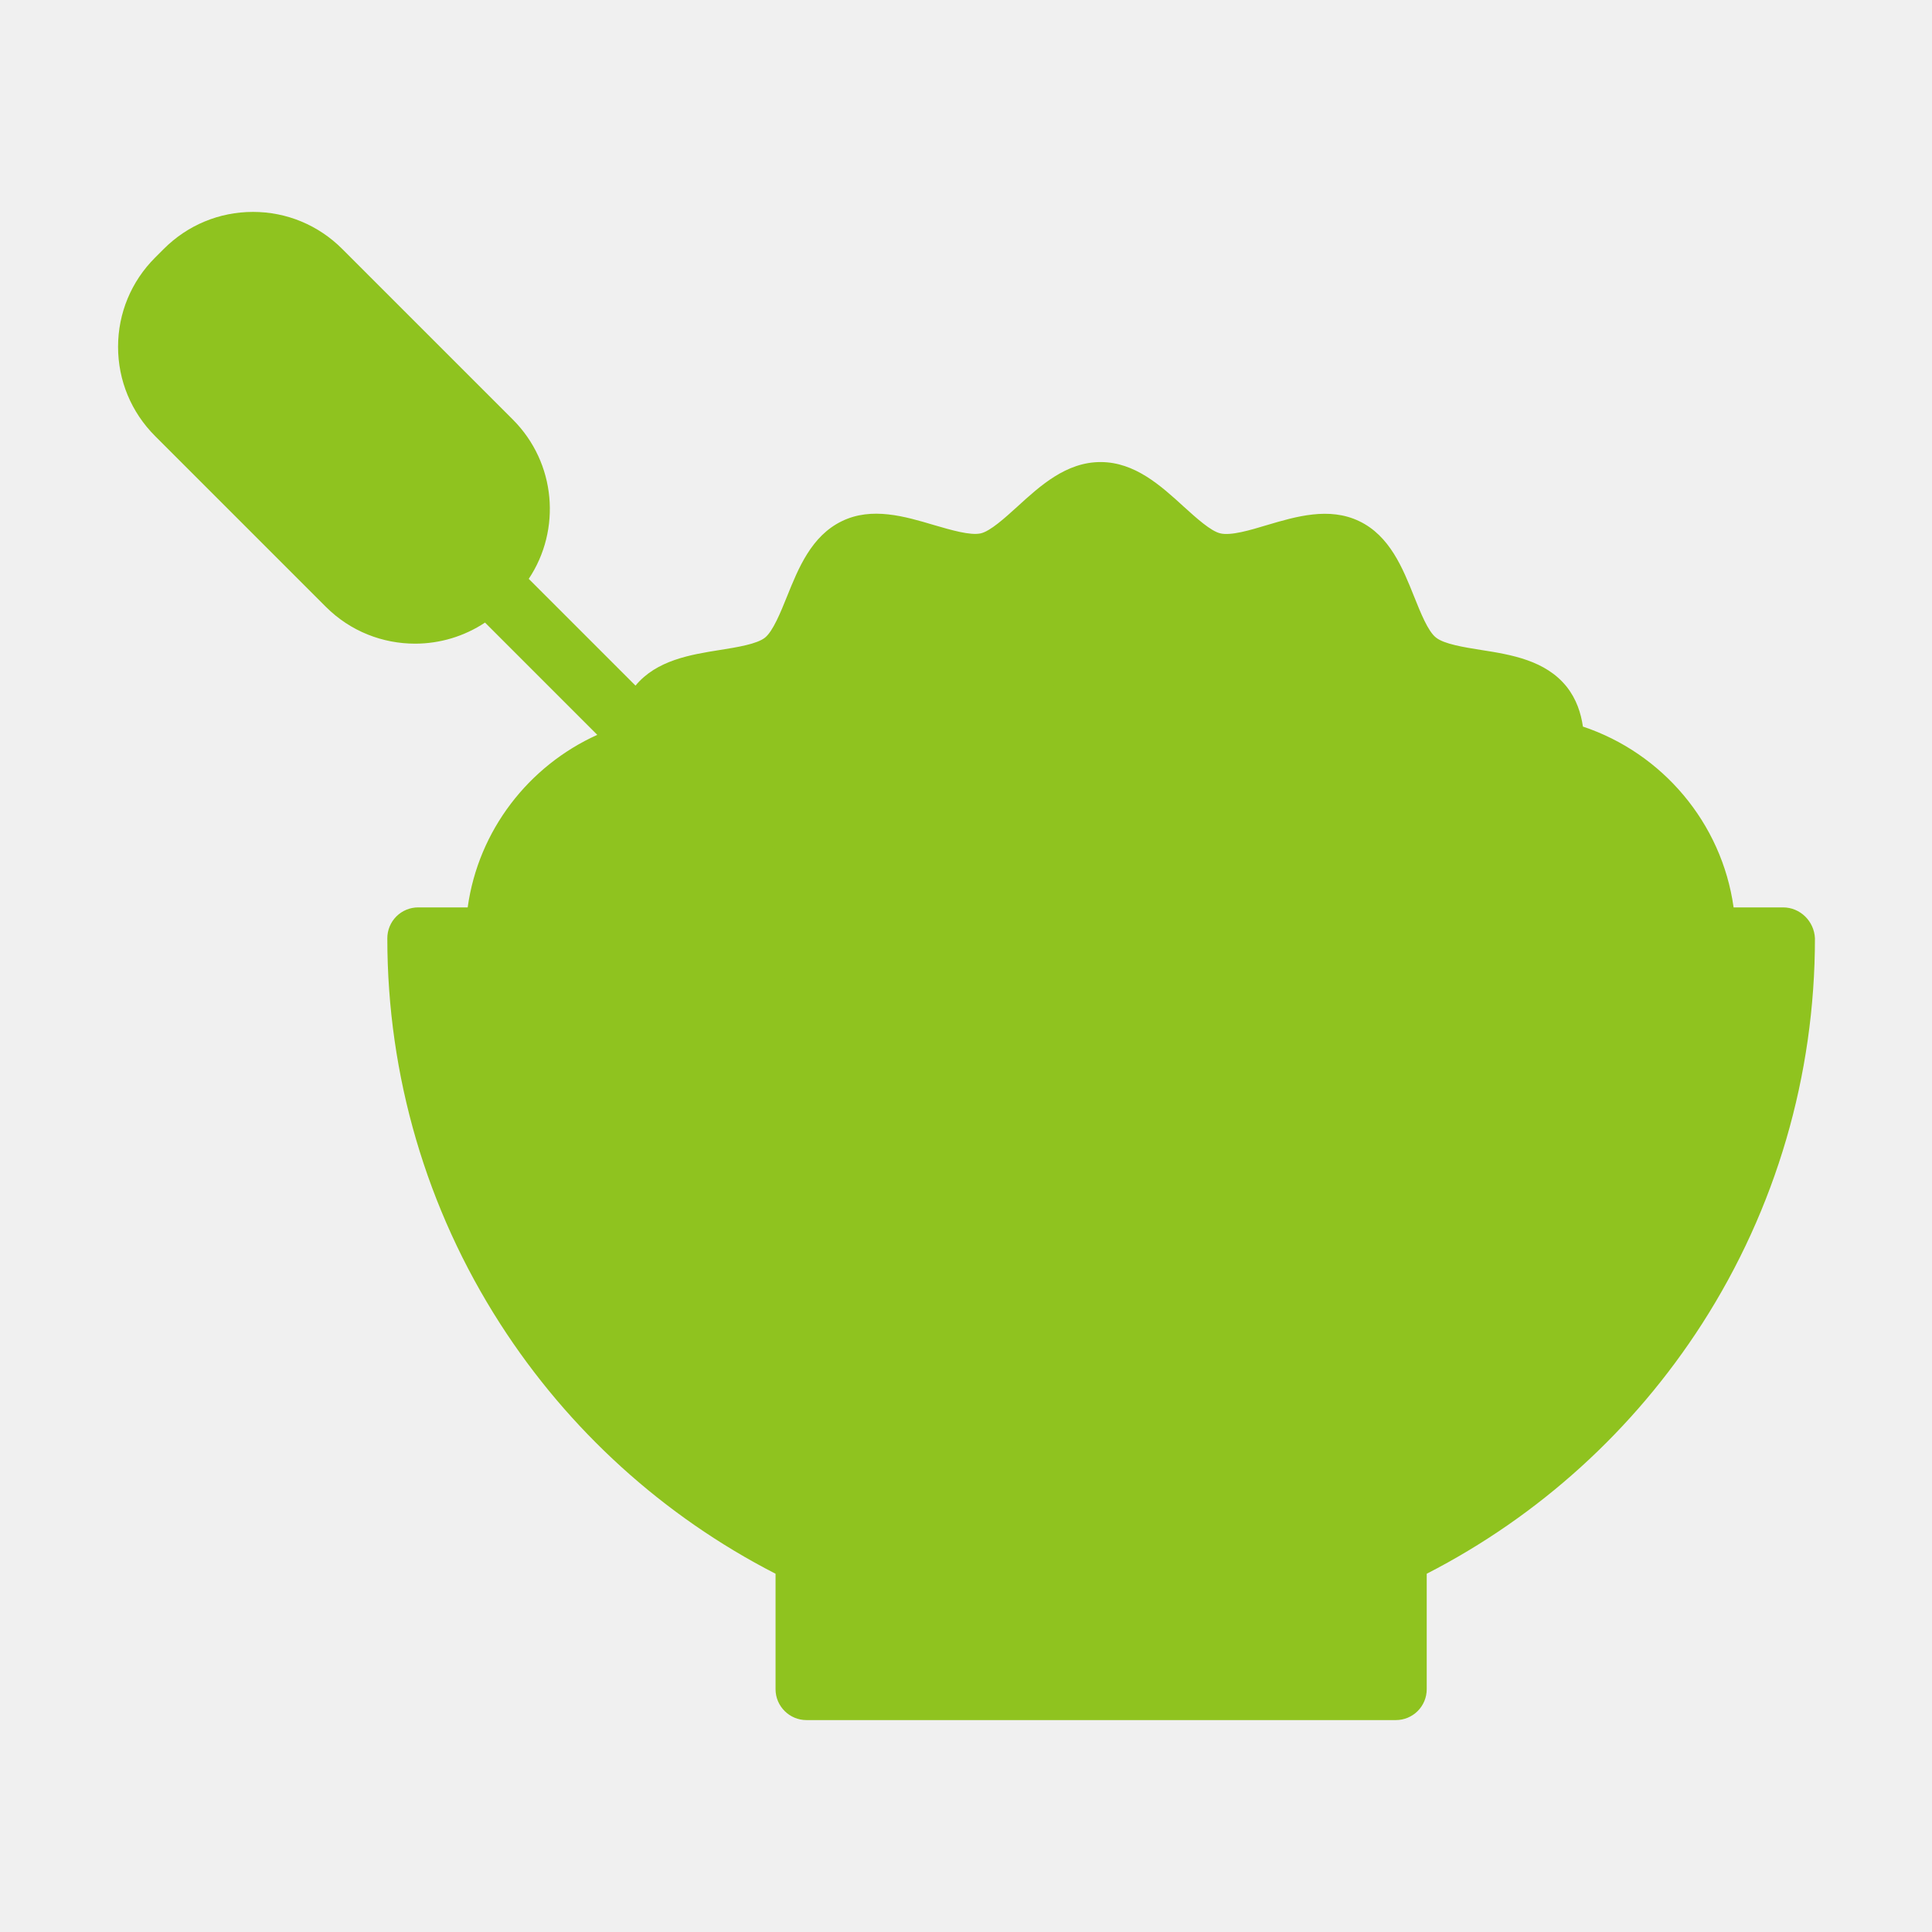
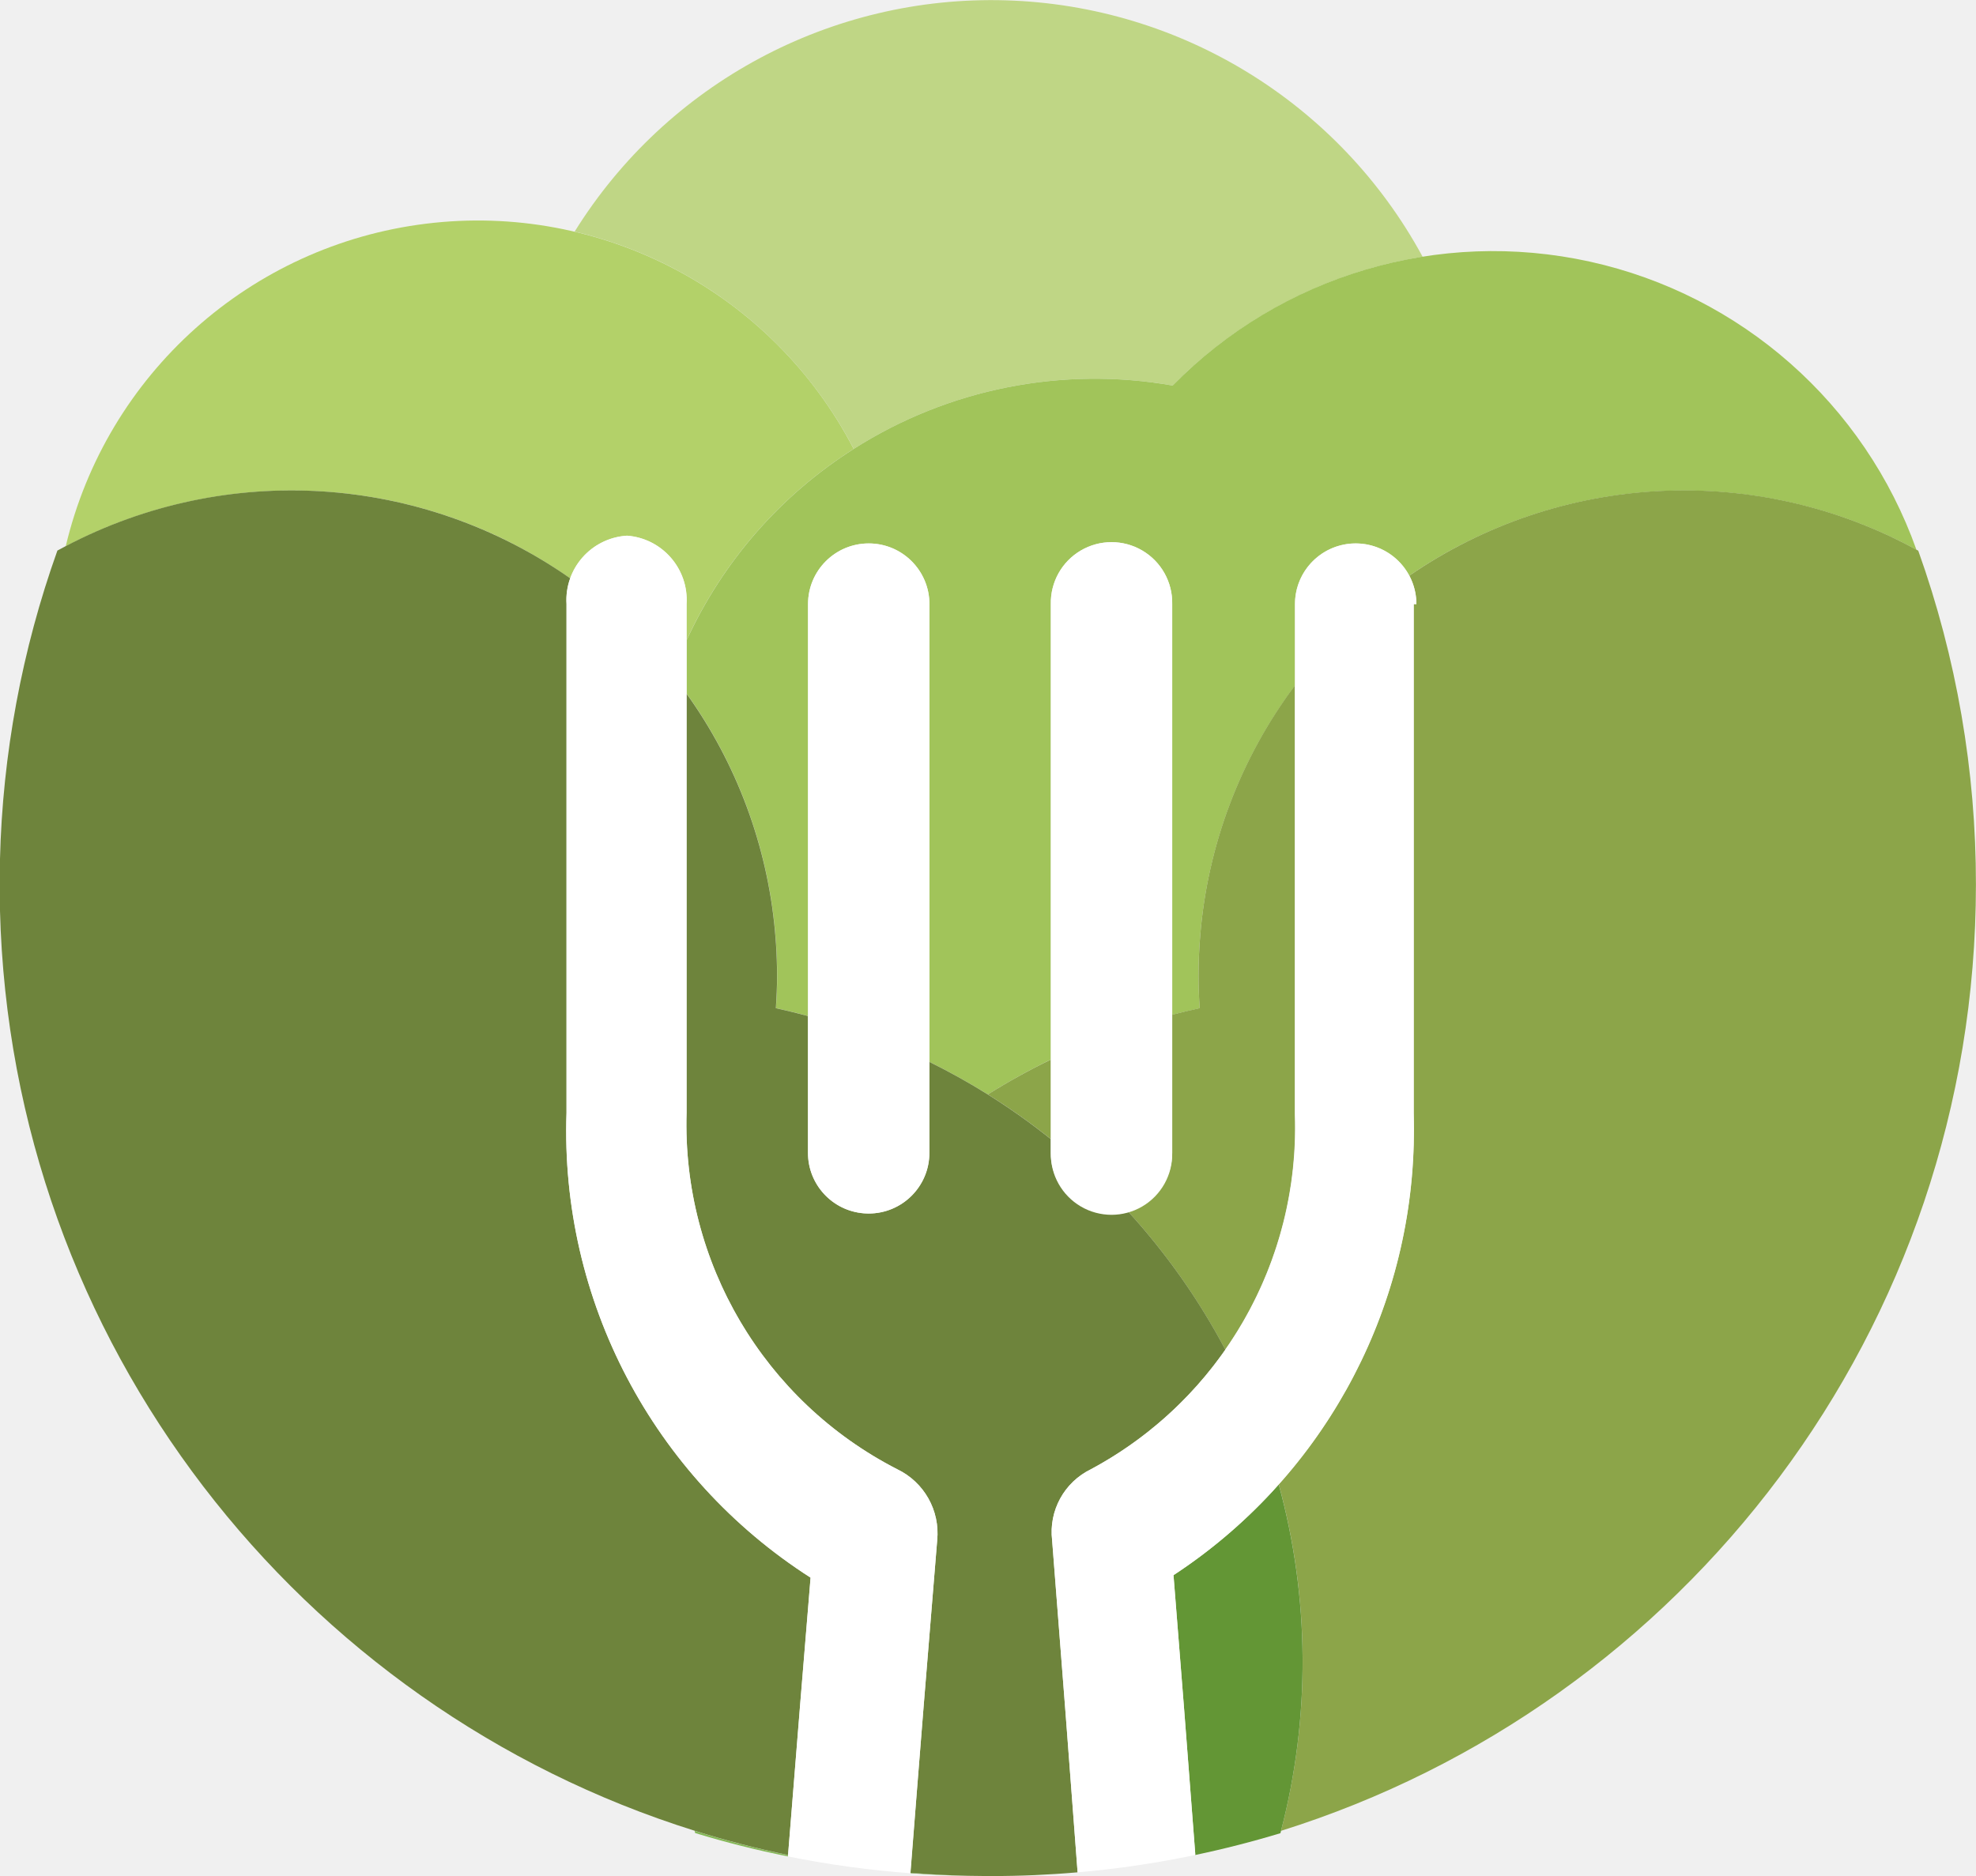
- <svg xmlns="http://www.w3.org/2000/svg" t="1614119252464" class="icon" viewBox="0 0 1024 1024" version="1.1" p-id="4582" width="200" height="200">
-   <defs>
-     <style type="text/css" />
-   </defs>
-   <path d="M426.923 823.886H739.279v71.408H426.923z" fill="#8fc31f" p-id="4583" />
-   <path d="M426.923 823.886h85.502v71.408h-85.502z" fill="#8fc31f" p-id="4584" />
-   <path d="M903.496 497.332h41.55c0 143.963-84.039 268.301-205.766 326.554h-312.357c-121.727-58.358-205.766-182.59-205.766-326.554h682.339z" fill="#8fc31f" p-id="4585" />
-   <path d="M415.231 497.332H221.261c0 143.963 84.039 268.301 205.767 326.554h193.97c-121.727-58.253-205.767-182.589-205.767-326.554z" fill="#8fc31f" p-id="4586" />
-   <path d="M817.473 374.144c4.802 6.055 5.951 14.407 5.951 23.593-6.994-1.461-14.303-2.297-21.715-2.297-38.209 0-71.512 20.984-88.946 52.094l-278.636-24.847c-8.456-7.83-18.165-14.198-28.918-18.896l345.659-53.138c16.598 13.362 53.242 6.89 66.605 23.489z" fill="#8fc31f" p-id="4587" />
-   <path d="M434.023 422.689L712.658 447.535c-8.247 14.72-13.049 31.736-13.049 49.798H466.595c0-29.441-12.528-56.062-32.572-74.644zM750.867 350.654L405.209 403.793c-12.423-5.429-26.099-8.352-40.506-8.352-6.055 0-11.902 0.522-17.644 1.566l-3.968-3.968c0.418-7.307 1.879-13.885 5.846-18.896 13.258-16.599 50.007-10.126 66.606-23.489 16.599-13.258 18.374-50.423 37.687-59.715 19-9.187 49.171 12.527 70.155 7.725 20.358-4.593 38.105-37.374 59.924-37.374 21.715 0 39.566 32.781 59.924 37.374 20.984 4.802 51.154-16.913 70.155-7.725 19.106 9.292 20.88 46.561 37.479 59.715z" fill="#8fc31f" p-id="4588" />
-   <path d="M434.023 422.689c20.045 18.582 32.572 45.204 32.572 74.644H262.706c0-48.858 34.346-89.677 80.177-99.594 1.358-0.313 2.714-0.522 4.072-0.835 5.742-1.044 11.693-1.566 17.644-1.566 14.407 0 28.083 3.028 40.506 8.352 10.752 4.801 20.566 11.17 28.918 18.999zM712.658 447.535c17.435-31.111 50.737-52.094 88.946-52.094 7.516 0 14.72 0.835 21.715 2.297 45.83 9.917 80.177 50.737 80.177 99.594H699.713c0-18.06 4.698-35.077 12.945-49.797z" fill="#8fc31f" p-id="4589" />
-   <path d="M259.888 234.043c19.731 19.731 19.731 51.572 0 71.303l-2.297 2.297-2.297 2.297c-19.731 19.731-51.572 19.731-71.303 0l-90.408-90.512c-19.731-19.731-19.731-51.572 0-71.303l4.593-4.698c19.731-19.731 51.572-19.731 71.303 0l90.408 90.617z" fill="#8fc31f" p-id="4590" />
-   <path d="M853.177 513.827a16.351 16.351 0 0 1-16.39-16.39c0-16.39-11.588-30.797-27.457-34.242-2.505-0.522-5.011-0.835-7.516-0.835a16.351 16.351 0 0 1-16.39-16.39c0-9.083 7.412-16.39 16.39-16.39 4.906 0 9.708 0.522 14.512 1.566 31.006 6.682 53.451 34.66 53.451 66.397-0.209 8.874-7.517 16.286-16.599 16.286zM413.665 513.827a16.351 16.351 0 0 1-16.39-16.39c0-16.39-11.588-30.797-27.457-34.242-2.505-0.522-5.011-0.835-7.516-0.835a16.351 16.351 0 0 1-16.39-16.39c0-9.083 7.412-16.39 16.39-16.39 4.906 0 9.708 0.522 14.512 1.566 31.006 6.682 53.451 34.66 53.451 66.397-0.209 8.874-7.516 16.286-16.599 16.286z" fill="#8fc31f" p-id="4591" />
-   <path d="M271.163 288.329c-2.505 6.16-6.16 12.006-11.171 17.017l-2.297 2.297-2.297 2.297c-19.731 19.731-51.572 19.731-71.303 0l-90.512-90.512c-19.731-19.731-19.731-51.572 0-71.303l4.593-4.698c5.011-5.011 10.857-8.77 17.017-11.171-7.203 18.165-3.445 39.566 11.171 54.286l90.512 90.512c14.72 14.72 36.122 18.478 54.286 11.275z" fill="#8fc31f" p-id="4592" />
-   <path d="M717.564 794.864c-6.16 0-12.006-3.445-14.825-9.292-3.968-8.143-0.418-17.956 7.725-21.923 49.484-23.698 91.451-60.759 121.205-107.007 12.111-18.896 22.132-39.149 29.649-60.237 3.028-8.561 12.423-13.049 20.984-10.022 8.561 3.028 13.049 12.423 10.022 20.984a327.233 327.233 0 0 1-32.885 67.023c-33.094 51.468-79.655 92.496-134.568 118.908-2.503 1.045-5.009 1.568-7.306 1.568z" fill="#8fc31f" p-id="4593" />
-   <path d="M693.031 858.233m-16.39 0a16.39 16.39 0 1 0 32.781 0 16.39 16.39 0 1 0-32.781 0Z" fill="#8fc31f" p-id="4594" />
-   <path d="M890.551 547.756m-16.39 0a16.39 16.39 0 1 0 32.781 0 16.39 16.39 0 1 0-32.781 0Z" fill="#8fc31f" p-id="4595" />
-   <path d="M945.046 480.941h-26.203c-6.264-44.891-37.896-81.847-79.864-95.837-1.044-7.203-3.445-14.616-8.665-21.192-11.171-13.885-29.231-16.913-45.308-19.418-9.187-1.461-19.627-3.132-23.907-6.577-4.28-3.341-8.143-13.154-11.588-21.715-6.055-15.137-12.945-32.259-29.126-39.984-15.868-7.621-33.407-2.505-48.858 2.088-8.978 2.714-19.209 5.742-24.742 4.384-5.011-1.149-12.736-8.143-19.418-14.198-12.111-11.066-25.89-23.593-44.056-23.593s-31.945 12.527-44.056 23.593c-6.786 6.16-14.407 13.049-19.418 14.198-5.533 1.253-15.764-1.774-24.742-4.384-15.45-4.593-32.99-9.813-48.858-2.088-16.181 7.83-23.072 24.951-29.126 39.984-3.445 8.561-7.412 18.269-11.588 21.715-4.28 3.445-14.72 5.115-23.907 6.577-15.764 2.505-33.616 5.429-44.787 18.896l-56.583-56.583c17.33-25.994 14.512-61.385-8.352-84.353l-90.512-90.512c-12.632-12.632-29.44-19.627-47.292-19.627s-34.66 6.994-47.292 19.627l-4.593 4.593c-12.632 12.632-19.627 29.44-19.627 47.292s6.994 34.66 19.627 47.292l90.512 90.512c13.049 13.049 30.171 19.522 47.292 19.522a67.061 67.061 0 0 0 37.061-11.171l59.506 59.506c-36.331 16.39-63.056 50.632-68.693 91.451h-26.203a16.351 16.351 0 0 0-16.39 16.39c0 72.764 20.67 143.337 59.819 204.305 36.226 56.374 86.545 101.996 145.947 132.479v61.177c0 9.083 7.412 16.39 16.39 16.39h312.357a16.351 16.351 0 0 0 16.39-16.39v-61.177c59.402-30.484 109.722-76.105 145.947-132.479 39.149-60.968 59.819-131.541 59.819-204.305-0.417-9.082-7.829-16.39-16.912-16.39z m-59.506 0H717.773c7.725-39.254 42.385-69.007 83.831-69.007 41.446 0.001 76.211 29.65 83.936 69.007z m-403.704 0a115.101 115.101 0 0 0-12.423-38.523l219.234 19.522c-1.983 6.16-3.341 12.527-4.28 19H481.836zM779.682 376.858c4.28 0.731 9.083 1.461 13.258 2.505-36.852 2.61-69.007 22.237-88.842 50.945l-229.778-20.461 272.79-41.968c10.022 5.324 21.923 7.307 32.572 8.978z m-393.16 0c13.154-2.088 28.083-4.593 39.149-13.363 10.962-8.77 16.39-22.132 21.61-35.077 3.654-9.083 8.247-20.461 12.945-22.654 4.489-2.192 15.973 1.253 25.264 3.968 12.841 3.863 27.457 8.143 41.341 5.011 13.467-3.028 24.116-12.632 34.242-21.923 7.307-6.682 16.495-15.033 21.923-15.033s14.616 8.352 22.028 15.033c10.231 9.292 20.775 18.896 34.242 21.923 13.885 3.132 28.501-1.149 41.446-5.011 9.292-2.714 20.775-6.16 25.264-3.968 4.698 2.297 9.292 13.572 12.945 22.654 1.358 3.237 2.714 6.577 4.072 9.917l-316.01 48.544c-10.648-4.071-21.923-6.682-33.825-7.516 4.384-1.044 9.083-1.775 13.363-2.505z m-190.838-78.507l-90.512-90.512c-6.369-6.369-9.917-14.929-9.917-24.011s3.55-17.644 9.917-24.011l4.593-4.593c6.369-6.369 14.929-9.917 24.011-9.917s17.644 3.55 24.011 9.917l90.512 90.512c13.258 13.258 13.258 34.764 0 48.022l-4.593 4.593c-13.258 13.258-34.868 13.258-48.022 0z m169.019 113.48c41.55 0 76.21 29.753 83.831 69.007H280.768c7.725-39.254 42.385-69.007 83.935-69.007z m78.715 467.072v-38.523h279.471v38.523H443.418z m430.534-195.013a346.25 346.25 0 0 1-138.535 123.607H430.891a346.25 346.25 0 0 1-138.535-123.607c-32.885-51.05-51.468-109.513-54.286-170.063h690.169c-2.82 60.551-21.507 119.013-54.287 170.063z" fill="#8fc31f" p-id="4596" />
+ <svg xmlns="http://www.w3.org/2000/svg" viewBox="0 0 736.35 699.23">
+   <path d="M341.85,178.21A167.25,167.25,0,0,1,460.7,154.59a168.18,168.18,0,0,1,93.14-48,182.86,182.86,0,0,0-316-9.38A158,158,0,0,1,341.85,178.21Z" transform="translate(-23.7 -10.89)" fill="#bfd685" />
+   <path d="M211.16,211.72a181.51,181.51,0,0,1,25,14.73,24.06,24.06,0,0,1,21.16-15.89h.09a24.07,24.07,0,0,1,22.14,25.51v13.47a166.61,166.61,0,0,1,62.27-71.32A157.8,157.8,0,0,0,48.2,214.49a181.09,181.09,0,0,1,163-2.77Z" transform="translate(-23.7 -10.89)" fill="#b3d169" />
+   <path d="M341.85,178.21a166.61,166.61,0,0,0-62.27,71.32v19.9a179.93,179.93,0,0,1,32.94,88.41q.23,2.43.39,4.89c.25,3.94.4,7.91.4,11.92s-.18,8.05-.44,12q6,1.32,11.94,2.92V236.06a22.62,22.62,0,1,1,45.24,0V406.68q11.2,5.54,21.77,12.13a249.82,249.82,0,0,1,23.47-13V236.06a22.62,22.62,0,1,1,45.23,0V389.14q5.09-1.33,10.24-2.46c-.27-4-.42-8-.43-12q0-7.86.67-15.53a180,180,0,0,1,35.24-92.69V236.06a22.62,22.62,0,0,1,42.61-10.59,181,181,0,0,1,189-9.68,167.41,167.41,0,0,0-277.17-61.2A167.25,167.25,0,0,0,341.85,178.21Z" transform="translate(-23.7 -10.89)" fill="#a1c45a" />
+   <path d="M282.54,693.29l.21.83q17.08,5.21,34.59,8.71l0-.48Q299.64,698.65,282.54,693.29Z" transform="translate(-23.7 -10.89)" fill="#84b857" />
+   <path d="M363,709.1q13.77,1,27.6,1h1.27q-14.56,0-28.85-1.21Z" transform="translate(-23.7 -10.89)" fill="#84b857" />
+   <path d="M738.53,216.14l-.66-.35a180.66,180.66,0,0,0-189,9.68,22.48,22.48,0,0,1,2.63,10.59h-1V425.67q.19,5.9,0,11.75a198.27,198.27,0,0,1-50.28,126.72,250.41,250.41,0,0,1,.85,129.15c150.06-47,258.95-187.11,258.95-352.67A368.79,368.79,0,0,0,738.53,216.14Z" transform="translate(-23.7 -10.89)" fill="#8ca549" />
+   <path d="M391.82,418.81a251,251,0,0,1,23.47,16.63V405.83A249.82,249.82,0,0,0,391.82,418.81Z" transform="translate(-23.7 -10.89)" fill="#8ca549" />
+   <path d="M470.33,374.65c0,4,.16,8,.43,12q-5.16,1.13-10.24,2.46v51.45A22.63,22.63,0,0,1,444,462.36a249.65,249.65,0,0,1,36.28,51.54,144.31,144.31,0,0,0,25.92-87.75V266.43A180,180,0,0,0,471,359.12Q470.34,366.8,470.33,374.65Z" transform="translate(-23.7 -10.89)" fill="#8ca549" />
+   <path d="M325.77,598.92a197.53,197.53,0,0,1-90.95-173.25V236.06a23.85,23.85,0,0,1,1.37-9.61,180.93,180.93,0,0,0-188-12c-1,.55-2.08,1.08-3.1,1.65a369,369,0,0,0-21.4,115.2v18.78c4.08,161.4,111.65,297.08,258.84,343.17q17.07,5.36,34.84,9.06C320.54,662.45,323.58,625.24,325.77,598.92Z" transform="translate(-23.7 -10.89)" fill="#6e843c" />
+   <path d="M500.25,564.14A197.87,197.87,0,0,1,461,598c2.52,31.34,5.34,67.36,8.09,103.8,0,.17,0,.33,0,.5q16-3.36,31.76-8.13l.21-.83a250.41,250.41,0,0,0-.85-129.15Z" transform="translate(-23.7 -10.89)" fill="#639635" />
+   <path d="M415.77,585a26,26,0,0,1,14.44-26.47,144.25,144.25,0,0,0,50.11-44.59A249.65,249.65,0,0,0,444,462.36a22.64,22.64,0,0,1-28.75-21.77v-5.15a251,251,0,0,0-23.47-16.63q-10.54-6.58-21.77-12.13v33.91a22.61,22.61,0,0,1-22.62,22.61c-.6,0-1.19,0-1.78-.07a22.62,22.62,0,0,1-20.84-22.54v-51q-5.91-1.59-11.94-2.92c.26-4,.44-8,.44-12s-.15-8-.4-11.92q-.17-2.46-.39-4.89a179.93,179.93,0,0,0-32.94-88.41V425.67A144.42,144.42,0,0,0,358,558.49,26.49,26.49,0,0,1,372.94,585c-3.32,40.09-6.76,82.8-10,123.94q14.28,1.15,28.85,1.21h1.26q16.14,0,32.19-1.39l0-.23C422.48,671.38,419.32,630.07,415.77,585Z" transform="translate(-23.7 -10.89)" fill="#6e843c" />
+   <path d="M461,598a198.26,198.26,0,0,0,89.53-160.53q.16-5.85,0-11.75V236.06h1a22.62,22.62,0,0,0-45.24,0V426.15a144.49,144.49,0,0,1-76,132.34A26,26,0,0,0,415.77,585c3.55,45.11,6.71,86.42,9.48,123.54l0,.23a368.63,368.63,0,0,0,43.86-6.48c0-.17,0-.33,0-.5C466.34,665.31,463.52,629.29,461,598Z" transform="translate(-23.7 -10.89)" fill="#fff" />
+   <path d="M372.94,585A26.49,26.49,0,0,0,358,558.49a144.42,144.42,0,0,1-78.44-132.82V236.06a24.07,24.07,0,0,0-22.14-25.51h-.09a24.07,24.07,0,0,0-22.53,25.5V425.67a197.53,197.53,0,0,0,90.95,173.25c-2.19,26.32-5.23,63.53-8.39,103.43l0,.48A366.89,366.89,0,0,0,363,709.1l0-.2C366.18,667.76,369.62,625.05,372.94,585Z" transform="translate(-23.7 -10.89)" fill="#fff" />
+   <path d="M370.05,236.06a22.62,22.62,0,0,0-45.24,0V440.59a22.59,22.59,0,0,0,20.84,22.54c.59,0,1.18.07,1.78.07a22.61,22.61,0,0,0,22.62-22.61V236.06Z" transform="translate(-23.7 -10.89)" fill="#fff" />
+   <path d="M460.52,440.59V236.06a22.62,22.62,0,1,0-45.23,0V440.59a22.62,22.62,0,1,0,45.23,0Z" transform="translate(-23.7 -10.89)" fill="#fff" />
</svg>
